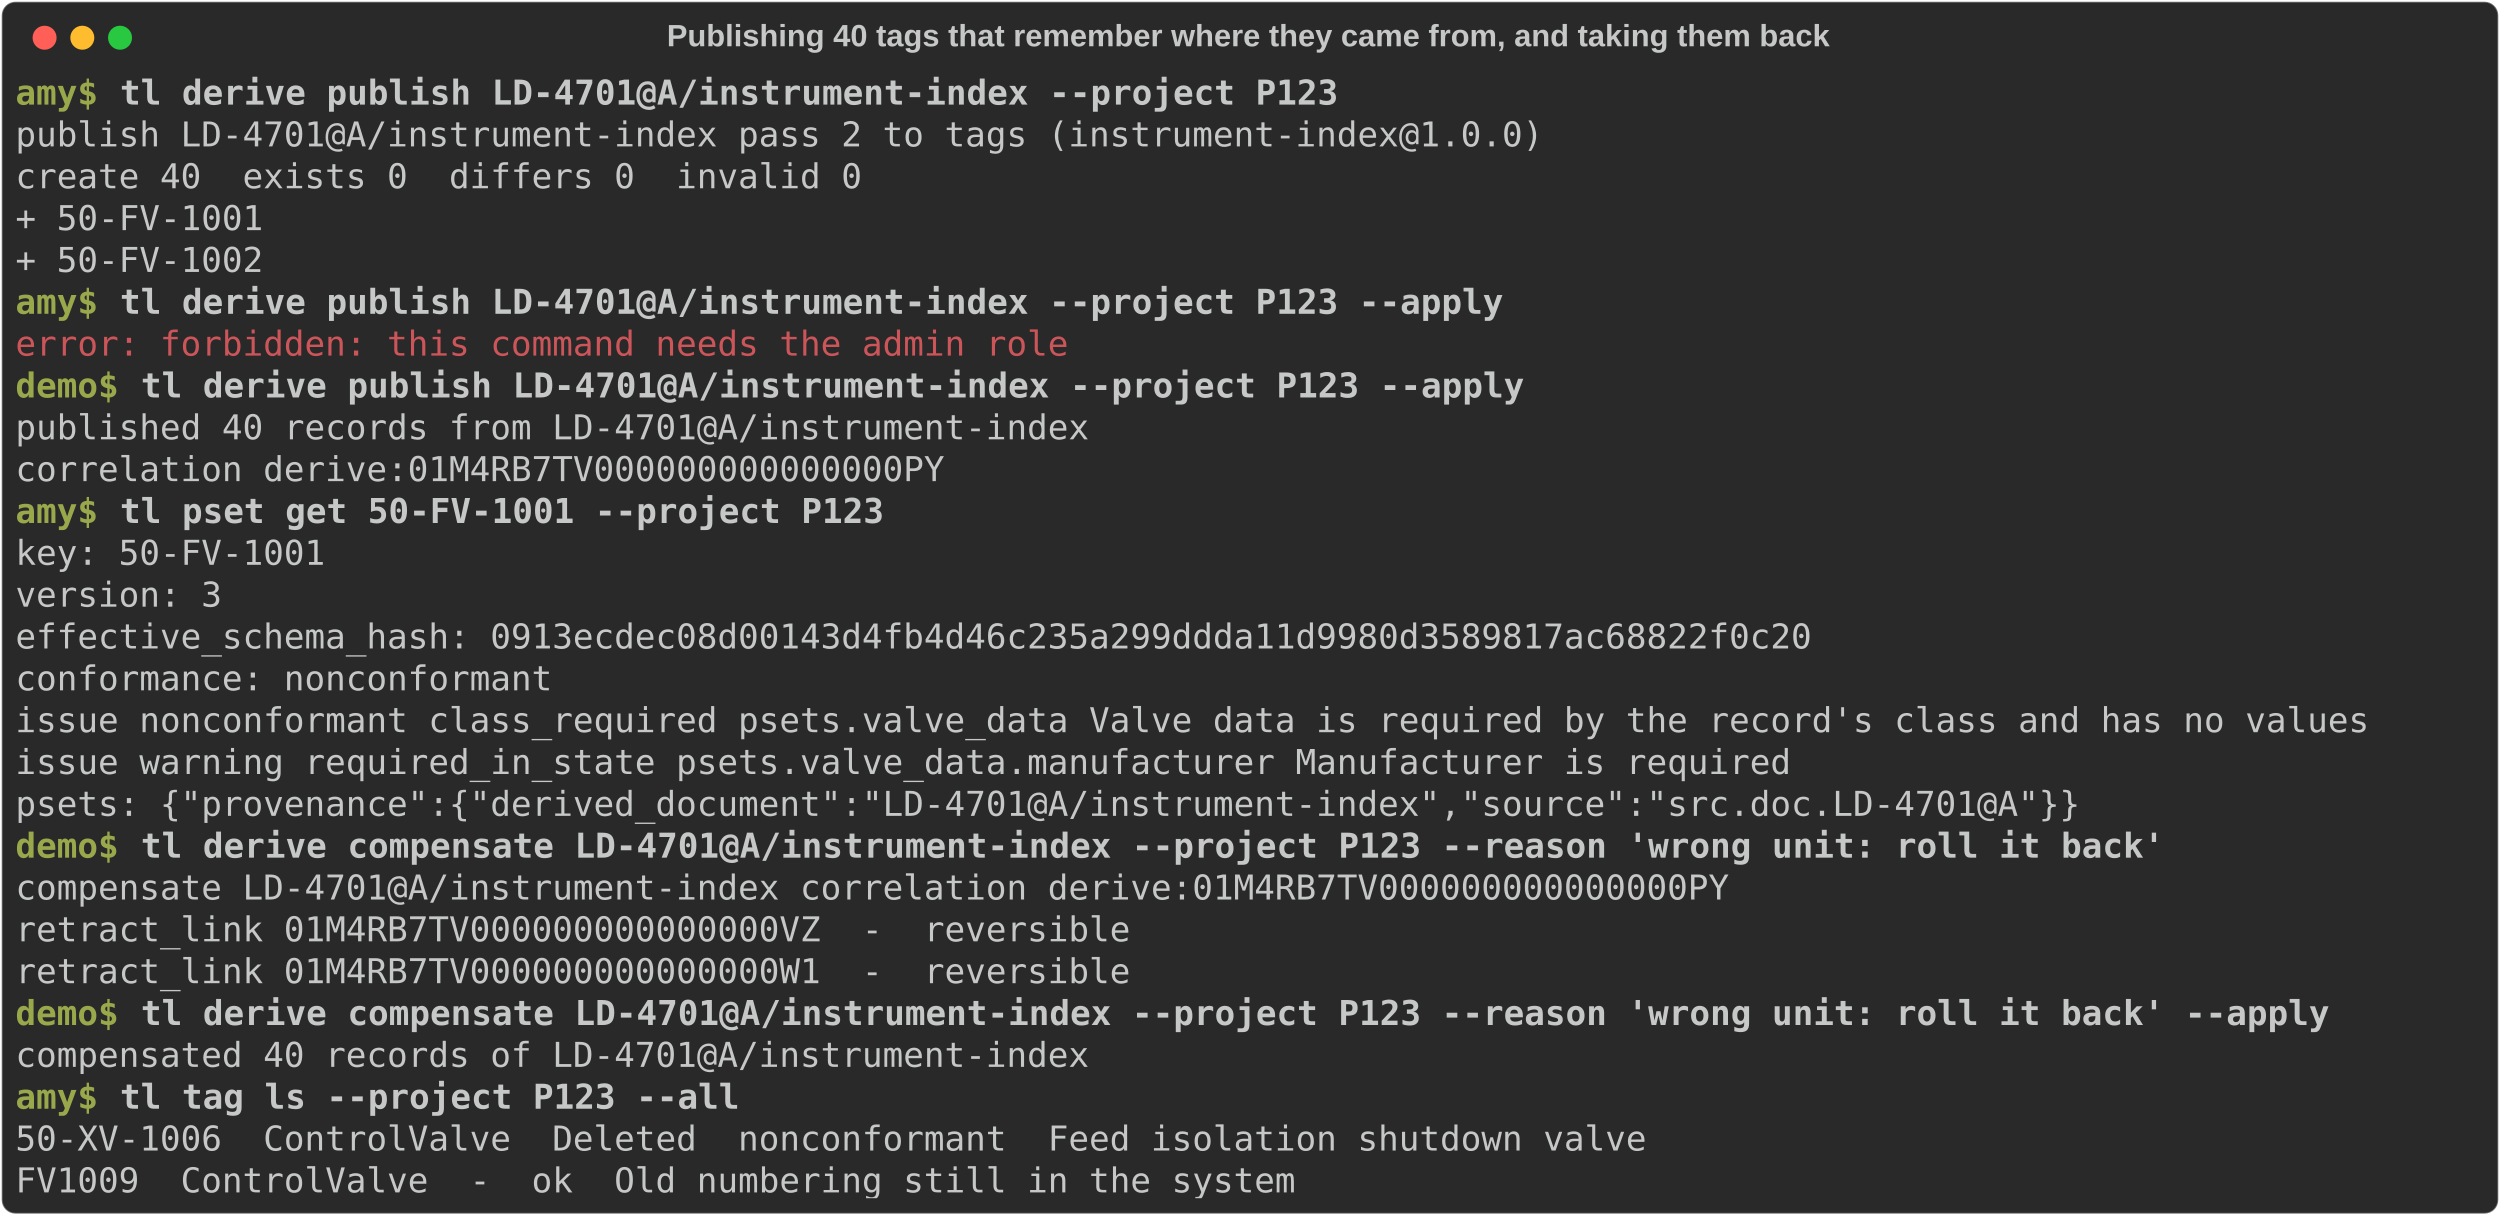
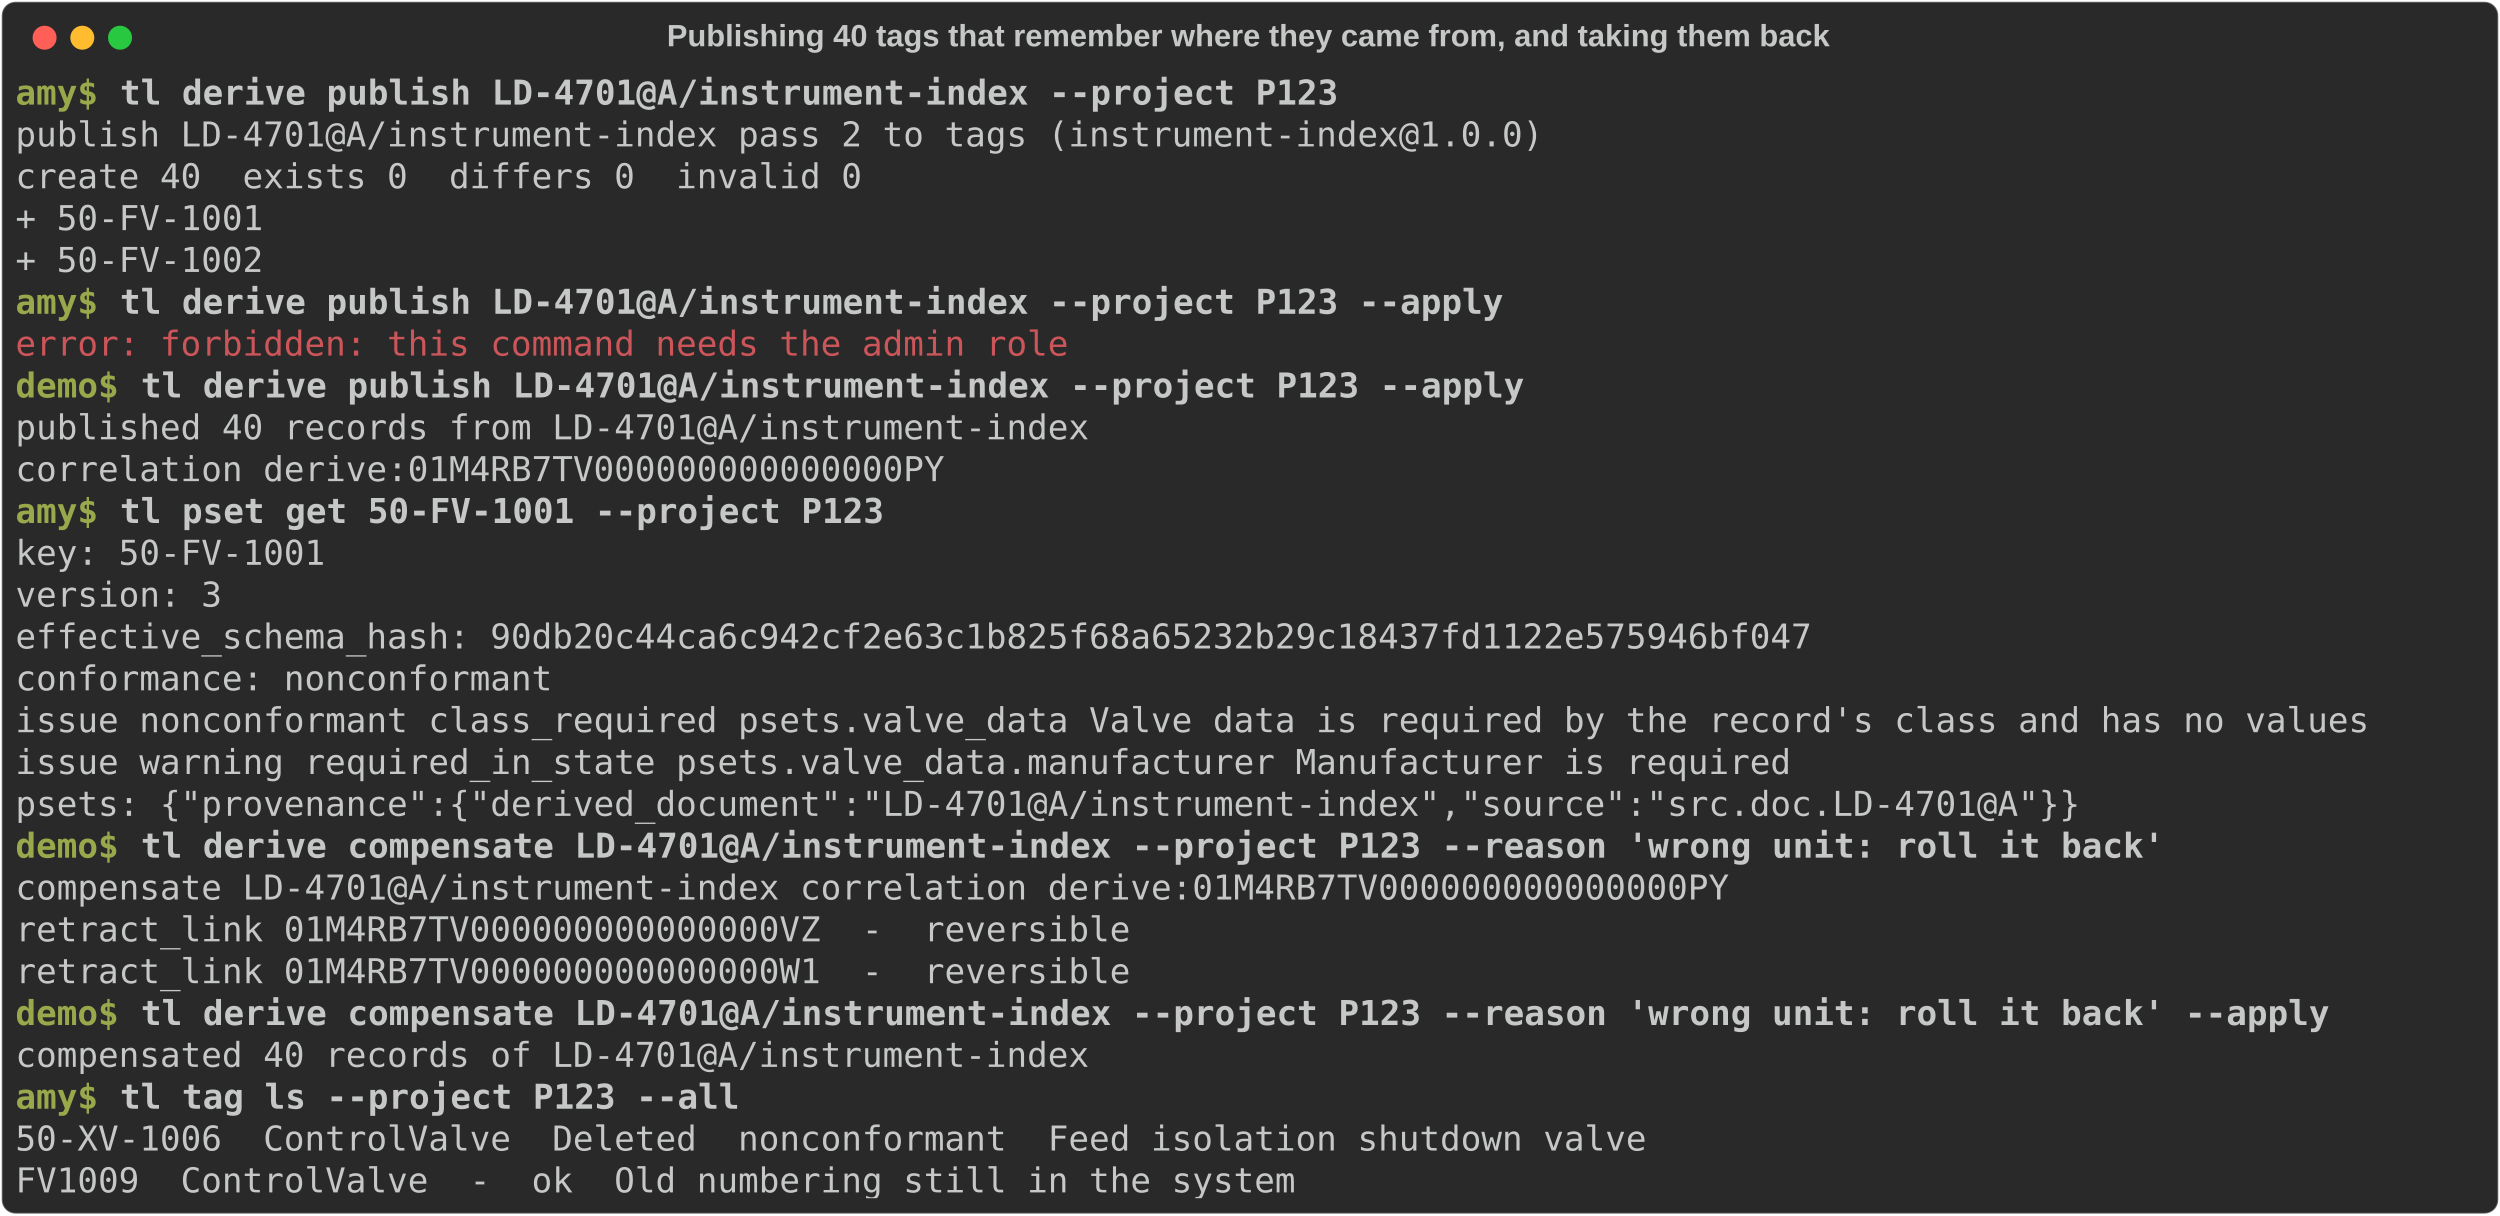
<svg xmlns="http://www.w3.org/2000/svg" class="rich-terminal" viewBox="0 0 1458 708.8">
  <style>

    
    

-     .terminal-1226374495-matrix {
+     .terminal-3951951107-matrix {
        font-family: Fira Code, monospace;
        font-size: 20px;
        line-height: 24.4px;
        font-variant-east-asian: full-width;
    }

-     .terminal-1226374495-title {
+     .terminal-3951951107-title {
        font-size: 18px;
        font-weight: bold;
        font-family: arial;
    }

-     .terminal-1226374495-r1 { fill: #98a84b;font-weight: bold }
- .terminal-1226374495-r2 { fill: #c5c8c6;font-weight: bold }
- .terminal-1226374495-r3 { fill: #c5c8c6 }
- .terminal-1226374495-r4 { fill: #cc555a }
+     .terminal-3951951107-r1 { fill: #98a84b;font-weight: bold }
+ .terminal-3951951107-r2 { fill: #c5c8c6;font-weight: bold }
+ .terminal-3951951107-r3 { fill: #c5c8c6 }
+ .terminal-3951951107-r4 { fill: #cc555a }
    </style>
  <defs>
-     <clipPath id="terminal-1226374495-clip-terminal">
+     <clipPath id="terminal-3951951107-clip-terminal">
      <rect x="0" y="0" width="1438.6" height="657.8" />
    </clipPath>
-     <clipPath id="terminal-1226374495-line-0">
+     <clipPath id="terminal-3951951107-line-0">
      <rect x="0" y="1.5" width="1439.6" height="24.65" />
    </clipPath>
-     <clipPath id="terminal-1226374495-line-1">
+     <clipPath id="terminal-3951951107-line-1">
      <rect x="0" y="25.9" width="1439.6" height="24.65" />
    </clipPath>
-     <clipPath id="terminal-1226374495-line-2">
+     <clipPath id="terminal-3951951107-line-2">
      <rect x="0" y="50.3" width="1439.6" height="24.65" />
    </clipPath>
-     <clipPath id="terminal-1226374495-line-3">
+     <clipPath id="terminal-3951951107-line-3">
      <rect x="0" y="74.7" width="1439.6" height="24.65" />
    </clipPath>
-     <clipPath id="terminal-1226374495-line-4">
+     <clipPath id="terminal-3951951107-line-4">
      <rect x="0" y="99.1" width="1439.6" height="24.65" />
    </clipPath>
-     <clipPath id="terminal-1226374495-line-5">
+     <clipPath id="terminal-3951951107-line-5">
      <rect x="0" y="123.5" width="1439.6" height="24.65" />
    </clipPath>
-     <clipPath id="terminal-1226374495-line-6">
+     <clipPath id="terminal-3951951107-line-6">
      <rect x="0" y="147.9" width="1439.6" height="24.65" />
    </clipPath>
-     <clipPath id="terminal-1226374495-line-7">
+     <clipPath id="terminal-3951951107-line-7">
      <rect x="0" y="172.3" width="1439.6" height="24.65" />
    </clipPath>
-     <clipPath id="terminal-1226374495-line-8">
+     <clipPath id="terminal-3951951107-line-8">
      <rect x="0" y="196.7" width="1439.6" height="24.65" />
    </clipPath>
-     <clipPath id="terminal-1226374495-line-9">
+     <clipPath id="terminal-3951951107-line-9">
      <rect x="0" y="221.1" width="1439.6" height="24.65" />
    </clipPath>
-     <clipPath id="terminal-1226374495-line-10">
+     <clipPath id="terminal-3951951107-line-10">
      <rect x="0" y="245.5" width="1439.6" height="24.65" />
    </clipPath>
-     <clipPath id="terminal-1226374495-line-11">
+     <clipPath id="terminal-3951951107-line-11">
      <rect x="0" y="269.9" width="1439.6" height="24.65" />
    </clipPath>
-     <clipPath id="terminal-1226374495-line-12">
+     <clipPath id="terminal-3951951107-line-12">
      <rect x="0" y="294.3" width="1439.6" height="24.65" />
    </clipPath>
-     <clipPath id="terminal-1226374495-line-13">
+     <clipPath id="terminal-3951951107-line-13">
      <rect x="0" y="318.7" width="1439.6" height="24.65" />
    </clipPath>
-     <clipPath id="terminal-1226374495-line-14">
+     <clipPath id="terminal-3951951107-line-14">
      <rect x="0" y="343.1" width="1439.6" height="24.65" />
    </clipPath>
-     <clipPath id="terminal-1226374495-line-15">
+     <clipPath id="terminal-3951951107-line-15">
      <rect x="0" y="367.5" width="1439.6" height="24.65" />
    </clipPath>
-     <clipPath id="terminal-1226374495-line-16">
+     <clipPath id="terminal-3951951107-line-16">
      <rect x="0" y="391.9" width="1439.6" height="24.65" />
    </clipPath>
-     <clipPath id="terminal-1226374495-line-17">
+     <clipPath id="terminal-3951951107-line-17">
      <rect x="0" y="416.3" width="1439.6" height="24.65" />
    </clipPath>
-     <clipPath id="terminal-1226374495-line-18">
+     <clipPath id="terminal-3951951107-line-18">
      <rect x="0" y="440.7" width="1439.6" height="24.65" />
    </clipPath>
-     <clipPath id="terminal-1226374495-line-19">
+     <clipPath id="terminal-3951951107-line-19">
      <rect x="0" y="465.1" width="1439.6" height="24.65" />
    </clipPath>
-     <clipPath id="terminal-1226374495-line-20">
+     <clipPath id="terminal-3951951107-line-20">
      <rect x="0" y="489.5" width="1439.6" height="24.65" />
    </clipPath>
-     <clipPath id="terminal-1226374495-line-21">
+     <clipPath id="terminal-3951951107-line-21">
      <rect x="0" y="513.9" width="1439.6" height="24.65" />
    </clipPath>
-     <clipPath id="terminal-1226374495-line-22">
+     <clipPath id="terminal-3951951107-line-22">
      <rect x="0" y="538.3" width="1439.6" height="24.65" />
    </clipPath>
-     <clipPath id="terminal-1226374495-line-23">
+     <clipPath id="terminal-3951951107-line-23">
      <rect x="0" y="562.7" width="1439.6" height="24.65" />
    </clipPath>
-     <clipPath id="terminal-1226374495-line-24">
+     <clipPath id="terminal-3951951107-line-24">
      <rect x="0" y="587.1" width="1439.6" height="24.65" />
    </clipPath>
-     <clipPath id="terminal-1226374495-line-25">
+     <clipPath id="terminal-3951951107-line-25">
      <rect x="0" y="611.5" width="1439.6" height="24.65" />
    </clipPath>
  </defs>
  <rect fill="#292929" stroke="rgba(255,255,255,0.35)" stroke-width="1" x="1" y="1" width="1456" height="706.8" rx="8" />
-   <text class="terminal-1226374495-title" fill="#c5c8c6" text-anchor="middle" x="728" y="27">Publishing 40 tags that remember where they came from, and taking them back</text>
+   <text class="terminal-3951951107-title" fill="#c5c8c6" text-anchor="middle" x="728" y="27">Publishing 40 tags that remember where they came from, and taking them back</text>
  <g transform="translate(26,22)">
    <circle cx="0" cy="0" r="7" fill="#ff5f57" />
    <circle cx="22" cy="0" r="7" fill="#febc2e" />
    <circle cx="44" cy="0" r="7" fill="#28c840" />
  </g>
-   <g transform="translate(9, 41)" clip-path="url(#terminal-1226374495-clip-terminal)">
-     <g class="terminal-1226374495-matrix">
-       <text class="terminal-1226374495-r1" x="0" y="20" textLength="61" clip-path="url(#terminal-1226374495-line-0)">amy$ </text>
-       <text class="terminal-1226374495-r2" x="61" y="20" textLength="719.8" clip-path="url(#terminal-1226374495-line-0)">tl derive publish LD-4701@A/instrument-index --project P123</text>
-       <text class="terminal-1226374495-r3" x="1439.6" y="20" textLength="12.2" clip-path="url(#terminal-1226374495-line-0)">
- </text>
-       <text class="terminal-1226374495-r3" x="0" y="44.4" textLength="902.8" clip-path="url(#terminal-1226374495-line-1)">publish LD-4701@A/instrument-index pass 2 to tags (instrument-index@1.0.0)</text>
-       <text class="terminal-1226374495-r3" x="1439.6" y="44.4" textLength="12.2" clip-path="url(#terminal-1226374495-line-1)">
- </text>
-       <text class="terminal-1226374495-r3" x="0" y="68.8" textLength="500.2" clip-path="url(#terminal-1226374495-line-2)">create 40  exists 0  differs 0  invalid 0</text>
-       <text class="terminal-1226374495-r3" x="1439.6" y="68.8" textLength="12.2" clip-path="url(#terminal-1226374495-line-2)">
- </text>
-       <text class="terminal-1226374495-r3" x="0" y="93.2" textLength="146.4" clip-path="url(#terminal-1226374495-line-3)">+ 50-FV-1001</text>
-       <text class="terminal-1226374495-r3" x="1439.6" y="93.2" textLength="12.2" clip-path="url(#terminal-1226374495-line-3)">
- </text>
-       <text class="terminal-1226374495-r3" x="0" y="117.6" textLength="146.4" clip-path="url(#terminal-1226374495-line-4)">+ 50-FV-1002</text>
-       <text class="terminal-1226374495-r3" x="1439.6" y="117.6" textLength="12.2" clip-path="url(#terminal-1226374495-line-4)">
- </text>
-       <text class="terminal-1226374495-r1" x="0" y="142" textLength="61" clip-path="url(#terminal-1226374495-line-5)">amy$ </text>
-       <text class="terminal-1226374495-r2" x="61" y="142" textLength="817.4" clip-path="url(#terminal-1226374495-line-5)">tl derive publish LD-4701@A/instrument-index --project P123 --apply</text>
-       <text class="terminal-1226374495-r3" x="1439.6" y="142" textLength="12.2" clip-path="url(#terminal-1226374495-line-5)">
- </text>
-       <text class="terminal-1226374495-r4" x="0" y="166.4" textLength="622.2" clip-path="url(#terminal-1226374495-line-6)">error: forbidden: this command needs the admin role</text>
-       <text class="terminal-1226374495-r3" x="1439.6" y="166.4" textLength="12.2" clip-path="url(#terminal-1226374495-line-6)">
- </text>
-       <text class="terminal-1226374495-r1" x="0" y="190.8" textLength="73.2" clip-path="url(#terminal-1226374495-line-7)">demo$ </text>
-       <text class="terminal-1226374495-r2" x="73.2" y="190.8" textLength="817.4" clip-path="url(#terminal-1226374495-line-7)">tl derive publish LD-4701@A/instrument-index --project P123 --apply</text>
-       <text class="terminal-1226374495-r3" x="1439.6" y="190.8" textLength="12.2" clip-path="url(#terminal-1226374495-line-7)">
- </text>
-       <text class="terminal-1226374495-r3" x="0" y="215.2" textLength="634.4" clip-path="url(#terminal-1226374495-line-8)">published 40 records from LD-4701@A/instrument-index</text>
-       <text class="terminal-1226374495-r3" x="1439.6" y="215.2" textLength="12.2" clip-path="url(#terminal-1226374495-line-8)">
- </text>
-       <text class="terminal-1226374495-r3" x="0" y="239.6" textLength="549" clip-path="url(#terminal-1226374495-line-9)">correlation derive:01M4RB7TV000000000000000PY</text>
-       <text class="terminal-1226374495-r3" x="1439.6" y="239.6" textLength="12.2" clip-path="url(#terminal-1226374495-line-9)">
- </text>
-       <text class="terminal-1226374495-r1" x="0" y="264" textLength="61" clip-path="url(#terminal-1226374495-line-10)">amy$ </text>
-       <text class="terminal-1226374495-r2" x="61" y="264" textLength="451.4" clip-path="url(#terminal-1226374495-line-10)">tl pset get 50-FV-1001 --project P123</text>
-       <text class="terminal-1226374495-r3" x="1439.6" y="264" textLength="12.2" clip-path="url(#terminal-1226374495-line-10)">
- </text>
-       <text class="terminal-1226374495-r3" x="0" y="288.4" textLength="183" clip-path="url(#terminal-1226374495-line-11)">key: 50-FV-1001</text>
-       <text class="terminal-1226374495-r3" x="1439.6" y="288.4" textLength="12.2" clip-path="url(#terminal-1226374495-line-11)">
- </text>
-       <text class="terminal-1226374495-r3" x="0" y="312.8" textLength="122" clip-path="url(#terminal-1226374495-line-12)">version: 3</text>
-       <text class="terminal-1226374495-r3" x="1439.6" y="312.8" textLength="12.2" clip-path="url(#terminal-1226374495-line-12)">
- </text>
-       <text class="terminal-1226374495-r3" x="0" y="337.2" textLength="1061.4" clip-path="url(#terminal-1226374495-line-13)">effective_schema_hash: 0913ecdec08d00143d4fb4d46c235a299ddda11d9980d3589817ac68822f0c20</text>
-       <text class="terminal-1226374495-r3" x="1439.6" y="337.2" textLength="12.2" clip-path="url(#terminal-1226374495-line-13)">
- </text>
-       <text class="terminal-1226374495-r3" x="0" y="361.6" textLength="317.2" clip-path="url(#terminal-1226374495-line-14)">conformance: nonconformant</text>
-       <text class="terminal-1226374495-r3" x="1439.6" y="361.6" textLength="12.2" clip-path="url(#terminal-1226374495-line-14)">
- </text>
-       <text class="terminal-1226374495-r3" x="0" y="386" textLength="1390.8" clip-path="url(#terminal-1226374495-line-15)">issue nonconformant class_required psets.valve_data Valve data is required by the record's class and has no values</text>
-       <text class="terminal-1226374495-r3" x="1439.6" y="386" textLength="12.2" clip-path="url(#terminal-1226374495-line-15)">
- </text>
-       <text class="terminal-1226374495-r3" x="0" y="410.4" textLength="1049.2" clip-path="url(#terminal-1226374495-line-16)">issue warning required_in_state psets.valve_data.manufacturer Manufacturer is required</text>
-       <text class="terminal-1226374495-r3" x="1439.6" y="410.4" textLength="12.2" clip-path="url(#terminal-1226374495-line-16)">
- </text>
-       <text class="terminal-1226374495-r3" x="0" y="434.8" textLength="1220" clip-path="url(#terminal-1226374495-line-17)">psets: {"provenance":{"derived_document":"LD-4701@A/instrument-index","source":"src.doc.LD-4701@A"}}</text>
-       <text class="terminal-1226374495-r3" x="1439.6" y="434.8" textLength="12.2" clip-path="url(#terminal-1226374495-line-17)">
- </text>
-       <text class="terminal-1226374495-r1" x="0" y="459.2" textLength="73.2" clip-path="url(#terminal-1226374495-line-18)">demo$ </text>
-       <text class="terminal-1226374495-r2" x="73.2" y="459.2" textLength="1195.6" clip-path="url(#terminal-1226374495-line-18)">tl derive compensate LD-4701@A/instrument-index --project P123 --reason 'wrong unit: roll it back'</text>
-       <text class="terminal-1226374495-r3" x="1439.6" y="459.2" textLength="12.2" clip-path="url(#terminal-1226374495-line-18)">
- </text>
-       <text class="terminal-1226374495-r3" x="0" y="483.6" textLength="1012.6" clip-path="url(#terminal-1226374495-line-19)">compensate LD-4701@A/instrument-index correlation derive:01M4RB7TV000000000000000PY</text>
-       <text class="terminal-1226374495-r3" x="1439.6" y="483.6" textLength="12.2" clip-path="url(#terminal-1226374495-line-19)">
- </text>
-       <text class="terminal-1226374495-r3" x="0" y="508" textLength="658.8" clip-path="url(#terminal-1226374495-line-20)">retract_link 01M4RB7TV000000000000000VZ  -  reversible</text>
-       <text class="terminal-1226374495-r3" x="1439.6" y="508" textLength="12.2" clip-path="url(#terminal-1226374495-line-20)">
- </text>
-       <text class="terminal-1226374495-r3" x="0" y="532.4" textLength="658.8" clip-path="url(#terminal-1226374495-line-21)">retract_link 01M4RB7TV000000000000000W1  -  reversible</text>
-       <text class="terminal-1226374495-r3" x="1439.6" y="532.4" textLength="12.2" clip-path="url(#terminal-1226374495-line-21)">
- </text>
-       <text class="terminal-1226374495-r1" x="0" y="556.8" textLength="73.2" clip-path="url(#terminal-1226374495-line-22)">demo$ </text>
-       <text class="terminal-1226374495-r2" x="73.2" y="556.8" textLength="1293.2" clip-path="url(#terminal-1226374495-line-22)">tl derive compensate LD-4701@A/instrument-index --project P123 --reason 'wrong unit: roll it back' --apply</text>
-       <text class="terminal-1226374495-r3" x="1439.6" y="556.8" textLength="12.2" clip-path="url(#terminal-1226374495-line-22)">
- </text>
-       <text class="terminal-1226374495-r3" x="0" y="581.2" textLength="634.4" clip-path="url(#terminal-1226374495-line-23)">compensated 40 records of LD-4701@A/instrument-index</text>
-       <text class="terminal-1226374495-r3" x="1439.6" y="581.2" textLength="12.2" clip-path="url(#terminal-1226374495-line-23)">
- </text>
-       <text class="terminal-1226374495-r1" x="0" y="605.6" textLength="61" clip-path="url(#terminal-1226374495-line-24)">amy$ </text>
-       <text class="terminal-1226374495-r2" x="61" y="605.6" textLength="366" clip-path="url(#terminal-1226374495-line-24)">tl tag ls --project P123 --all</text>
-       <text class="terminal-1226374495-r3" x="1439.6" y="605.6" textLength="12.2" clip-path="url(#terminal-1226374495-line-24)">
- </text>
-       <text class="terminal-1226374495-r3" x="0" y="630" textLength="963.8" clip-path="url(#terminal-1226374495-line-25)">50-XV-1006  ControlValve  Deleted  nonconformant  Feed isolation shutdown valve</text>
-       <text class="terminal-1226374495-r3" x="1439.6" y="630" textLength="12.2" clip-path="url(#terminal-1226374495-line-25)">
- </text>
-       <text class="terminal-1226374495-r3" x="0" y="654.4" textLength="756.4" clip-path="url(#terminal-1226374495-line-26)">FV1009  ControlValve  -  ok  Old numbering still in the system</text>
-       <text class="terminal-1226374495-r3" x="1439.6" y="654.4" textLength="12.2" clip-path="url(#terminal-1226374495-line-26)">
+   <g transform="translate(9, 41)" clip-path="url(#terminal-3951951107-clip-terminal)">
+     <g class="terminal-3951951107-matrix">
+       <text class="terminal-3951951107-r1" x="0" y="20" textLength="61" clip-path="url(#terminal-3951951107-line-0)">amy$ </text>
+       <text class="terminal-3951951107-r2" x="61" y="20" textLength="719.8" clip-path="url(#terminal-3951951107-line-0)">tl derive publish LD-4701@A/instrument-index --project P123</text>
+       <text class="terminal-3951951107-r3" x="1439.6" y="20" textLength="12.2" clip-path="url(#terminal-3951951107-line-0)">
+ </text>
+       <text class="terminal-3951951107-r3" x="0" y="44.4" textLength="902.8" clip-path="url(#terminal-3951951107-line-1)">publish LD-4701@A/instrument-index pass 2 to tags (instrument-index@1.0.0)</text>
+       <text class="terminal-3951951107-r3" x="1439.6" y="44.4" textLength="12.2" clip-path="url(#terminal-3951951107-line-1)">
+ </text>
+       <text class="terminal-3951951107-r3" x="0" y="68.8" textLength="500.2" clip-path="url(#terminal-3951951107-line-2)">create 40  exists 0  differs 0  invalid 0</text>
+       <text class="terminal-3951951107-r3" x="1439.6" y="68.8" textLength="12.2" clip-path="url(#terminal-3951951107-line-2)">
+ </text>
+       <text class="terminal-3951951107-r3" x="0" y="93.2" textLength="146.4" clip-path="url(#terminal-3951951107-line-3)">+ 50-FV-1001</text>
+       <text class="terminal-3951951107-r3" x="1439.6" y="93.2" textLength="12.2" clip-path="url(#terminal-3951951107-line-3)">
+ </text>
+       <text class="terminal-3951951107-r3" x="0" y="117.6" textLength="146.4" clip-path="url(#terminal-3951951107-line-4)">+ 50-FV-1002</text>
+       <text class="terminal-3951951107-r3" x="1439.6" y="117.6" textLength="12.2" clip-path="url(#terminal-3951951107-line-4)">
+ </text>
+       <text class="terminal-3951951107-r1" x="0" y="142" textLength="61" clip-path="url(#terminal-3951951107-line-5)">amy$ </text>
+       <text class="terminal-3951951107-r2" x="61" y="142" textLength="817.4" clip-path="url(#terminal-3951951107-line-5)">tl derive publish LD-4701@A/instrument-index --project P123 --apply</text>
+       <text class="terminal-3951951107-r3" x="1439.6" y="142" textLength="12.2" clip-path="url(#terminal-3951951107-line-5)">
+ </text>
+       <text class="terminal-3951951107-r4" x="0" y="166.4" textLength="622.2" clip-path="url(#terminal-3951951107-line-6)">error: forbidden: this command needs the admin role</text>
+       <text class="terminal-3951951107-r3" x="1439.6" y="166.4" textLength="12.2" clip-path="url(#terminal-3951951107-line-6)">
+ </text>
+       <text class="terminal-3951951107-r1" x="0" y="190.8" textLength="73.2" clip-path="url(#terminal-3951951107-line-7)">demo$ </text>
+       <text class="terminal-3951951107-r2" x="73.2" y="190.8" textLength="817.4" clip-path="url(#terminal-3951951107-line-7)">tl derive publish LD-4701@A/instrument-index --project P123 --apply</text>
+       <text class="terminal-3951951107-r3" x="1439.6" y="190.8" textLength="12.2" clip-path="url(#terminal-3951951107-line-7)">
+ </text>
+       <text class="terminal-3951951107-r3" x="0" y="215.2" textLength="634.4" clip-path="url(#terminal-3951951107-line-8)">published 40 records from LD-4701@A/instrument-index</text>
+       <text class="terminal-3951951107-r3" x="1439.6" y="215.2" textLength="12.2" clip-path="url(#terminal-3951951107-line-8)">
+ </text>
+       <text class="terminal-3951951107-r3" x="0" y="239.6" textLength="549" clip-path="url(#terminal-3951951107-line-9)">correlation derive:01M4RB7TV000000000000000PY</text>
+       <text class="terminal-3951951107-r3" x="1439.6" y="239.6" textLength="12.2" clip-path="url(#terminal-3951951107-line-9)">
+ </text>
+       <text class="terminal-3951951107-r1" x="0" y="264" textLength="61" clip-path="url(#terminal-3951951107-line-10)">amy$ </text>
+       <text class="terminal-3951951107-r2" x="61" y="264" textLength="451.4" clip-path="url(#terminal-3951951107-line-10)">tl pset get 50-FV-1001 --project P123</text>
+       <text class="terminal-3951951107-r3" x="1439.6" y="264" textLength="12.2" clip-path="url(#terminal-3951951107-line-10)">
+ </text>
+       <text class="terminal-3951951107-r3" x="0" y="288.4" textLength="183" clip-path="url(#terminal-3951951107-line-11)">key: 50-FV-1001</text>
+       <text class="terminal-3951951107-r3" x="1439.6" y="288.4" textLength="12.2" clip-path="url(#terminal-3951951107-line-11)">
+ </text>
+       <text class="terminal-3951951107-r3" x="0" y="312.8" textLength="122" clip-path="url(#terminal-3951951107-line-12)">version: 3</text>
+       <text class="terminal-3951951107-r3" x="1439.6" y="312.8" textLength="12.2" clip-path="url(#terminal-3951951107-line-12)">
+ </text>
+       <text class="terminal-3951951107-r3" x="0" y="337.2" textLength="1061.4" clip-path="url(#terminal-3951951107-line-13)">effective_schema_hash: 90db20c44ca6c942cf2e63c1b825f68a65232b29c18437fd1122e575946bf047</text>
+       <text class="terminal-3951951107-r3" x="1439.6" y="337.2" textLength="12.2" clip-path="url(#terminal-3951951107-line-13)">
+ </text>
+       <text class="terminal-3951951107-r3" x="0" y="361.6" textLength="317.2" clip-path="url(#terminal-3951951107-line-14)">conformance: nonconformant</text>
+       <text class="terminal-3951951107-r3" x="1439.6" y="361.6" textLength="12.2" clip-path="url(#terminal-3951951107-line-14)">
+ </text>
+       <text class="terminal-3951951107-r3" x="0" y="386" textLength="1390.8" clip-path="url(#terminal-3951951107-line-15)">issue nonconformant class_required psets.valve_data Valve data is required by the record's class and has no values</text>
+       <text class="terminal-3951951107-r3" x="1439.6" y="386" textLength="12.2" clip-path="url(#terminal-3951951107-line-15)">
+ </text>
+       <text class="terminal-3951951107-r3" x="0" y="410.4" textLength="1049.2" clip-path="url(#terminal-3951951107-line-16)">issue warning required_in_state psets.valve_data.manufacturer Manufacturer is required</text>
+       <text class="terminal-3951951107-r3" x="1439.6" y="410.4" textLength="12.2" clip-path="url(#terminal-3951951107-line-16)">
+ </text>
+       <text class="terminal-3951951107-r3" x="0" y="434.8" textLength="1220" clip-path="url(#terminal-3951951107-line-17)">psets: {"provenance":{"derived_document":"LD-4701@A/instrument-index","source":"src.doc.LD-4701@A"}}</text>
+       <text class="terminal-3951951107-r3" x="1439.6" y="434.8" textLength="12.2" clip-path="url(#terminal-3951951107-line-17)">
+ </text>
+       <text class="terminal-3951951107-r1" x="0" y="459.2" textLength="73.2" clip-path="url(#terminal-3951951107-line-18)">demo$ </text>
+       <text class="terminal-3951951107-r2" x="73.2" y="459.2" textLength="1195.6" clip-path="url(#terminal-3951951107-line-18)">tl derive compensate LD-4701@A/instrument-index --project P123 --reason 'wrong unit: roll it back'</text>
+       <text class="terminal-3951951107-r3" x="1439.6" y="459.2" textLength="12.2" clip-path="url(#terminal-3951951107-line-18)">
+ </text>
+       <text class="terminal-3951951107-r3" x="0" y="483.6" textLength="1012.6" clip-path="url(#terminal-3951951107-line-19)">compensate LD-4701@A/instrument-index correlation derive:01M4RB7TV000000000000000PY</text>
+       <text class="terminal-3951951107-r3" x="1439.6" y="483.6" textLength="12.2" clip-path="url(#terminal-3951951107-line-19)">
+ </text>
+       <text class="terminal-3951951107-r3" x="0" y="508" textLength="658.8" clip-path="url(#terminal-3951951107-line-20)">retract_link 01M4RB7TV000000000000000VZ  -  reversible</text>
+       <text class="terminal-3951951107-r3" x="1439.6" y="508" textLength="12.2" clip-path="url(#terminal-3951951107-line-20)">
+ </text>
+       <text class="terminal-3951951107-r3" x="0" y="532.4" textLength="658.8" clip-path="url(#terminal-3951951107-line-21)">retract_link 01M4RB7TV000000000000000W1  -  reversible</text>
+       <text class="terminal-3951951107-r3" x="1439.6" y="532.4" textLength="12.2" clip-path="url(#terminal-3951951107-line-21)">
+ </text>
+       <text class="terminal-3951951107-r1" x="0" y="556.8" textLength="73.2" clip-path="url(#terminal-3951951107-line-22)">demo$ </text>
+       <text class="terminal-3951951107-r2" x="73.2" y="556.8" textLength="1293.2" clip-path="url(#terminal-3951951107-line-22)">tl derive compensate LD-4701@A/instrument-index --project P123 --reason 'wrong unit: roll it back' --apply</text>
+       <text class="terminal-3951951107-r3" x="1439.6" y="556.8" textLength="12.2" clip-path="url(#terminal-3951951107-line-22)">
+ </text>
+       <text class="terminal-3951951107-r3" x="0" y="581.2" textLength="634.4" clip-path="url(#terminal-3951951107-line-23)">compensated 40 records of LD-4701@A/instrument-index</text>
+       <text class="terminal-3951951107-r3" x="1439.6" y="581.2" textLength="12.2" clip-path="url(#terminal-3951951107-line-23)">
+ </text>
+       <text class="terminal-3951951107-r1" x="0" y="605.6" textLength="61" clip-path="url(#terminal-3951951107-line-24)">amy$ </text>
+       <text class="terminal-3951951107-r2" x="61" y="605.6" textLength="366" clip-path="url(#terminal-3951951107-line-24)">tl tag ls --project P123 --all</text>
+       <text class="terminal-3951951107-r3" x="1439.6" y="605.6" textLength="12.2" clip-path="url(#terminal-3951951107-line-24)">
+ </text>
+       <text class="terminal-3951951107-r3" x="0" y="630" textLength="963.8" clip-path="url(#terminal-3951951107-line-25)">50-XV-1006  ControlValve  Deleted  nonconformant  Feed isolation shutdown valve</text>
+       <text class="terminal-3951951107-r3" x="1439.6" y="630" textLength="12.2" clip-path="url(#terminal-3951951107-line-25)">
+ </text>
+       <text class="terminal-3951951107-r3" x="0" y="654.4" textLength="756.4" clip-path="url(#terminal-3951951107-line-26)">FV1009  ControlValve  -  ok  Old numbering still in the system</text>
+       <text class="terminal-3951951107-r3" x="1439.6" y="654.4" textLength="12.2" clip-path="url(#terminal-3951951107-line-26)">
</text>
    </g>
  </g>
</svg>
